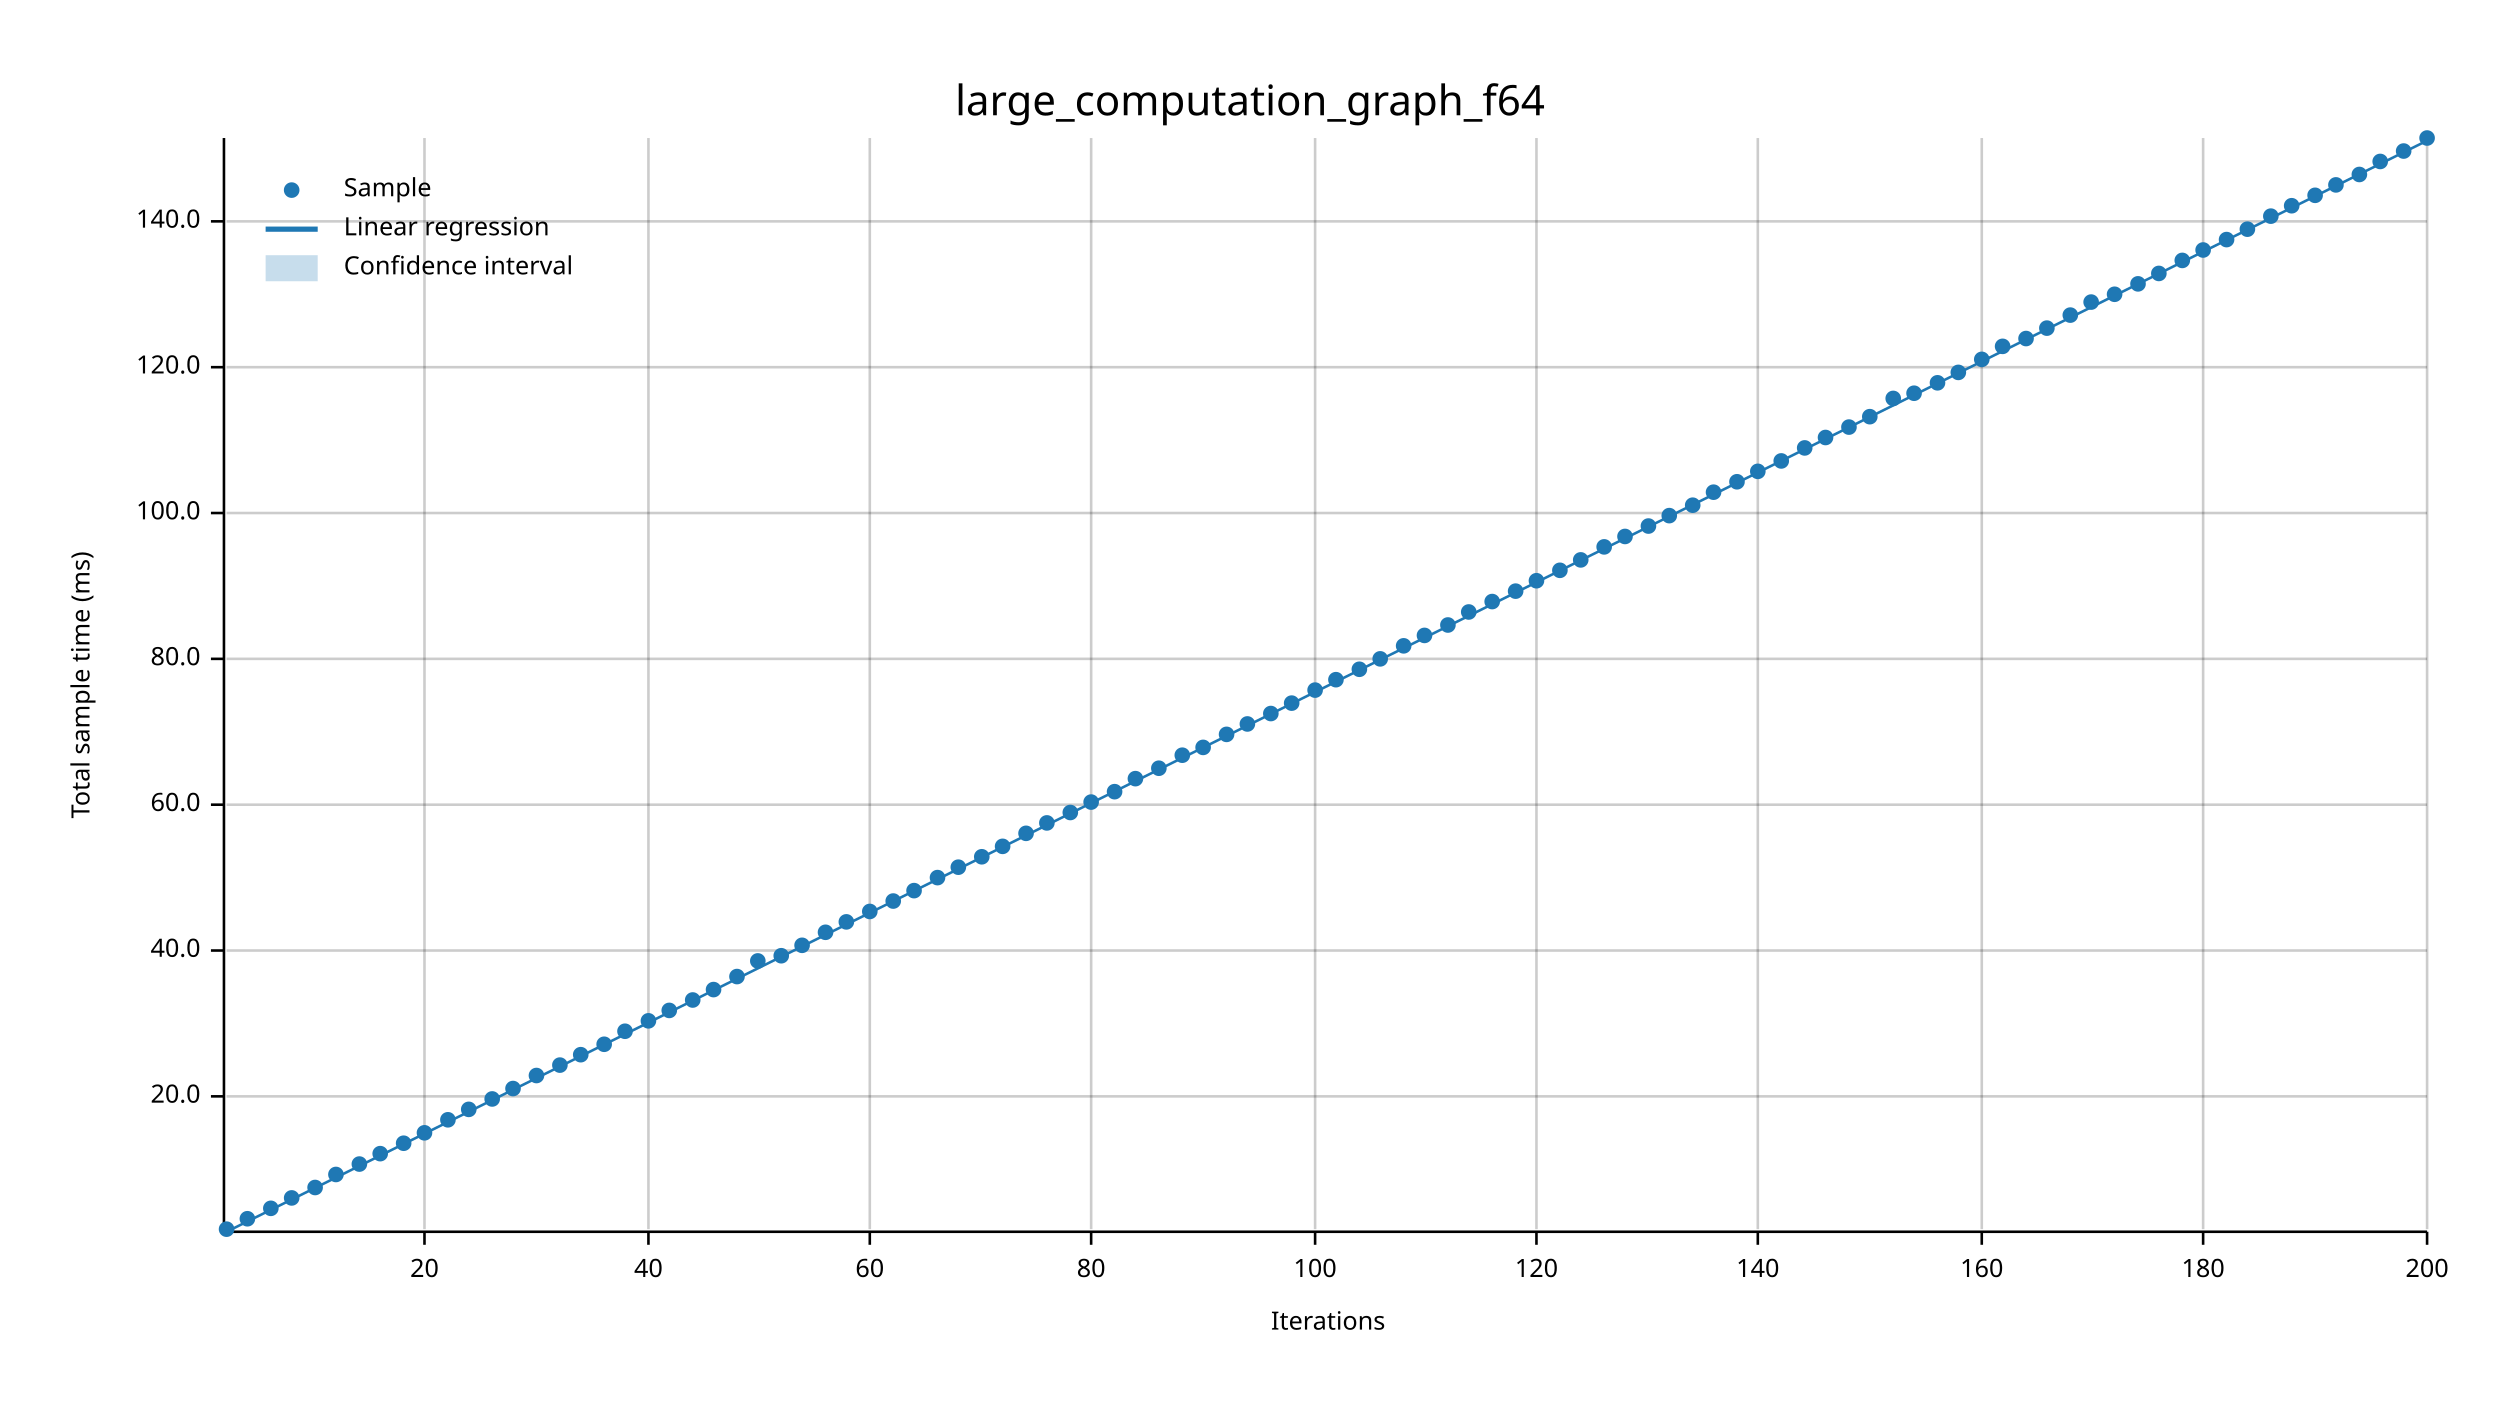
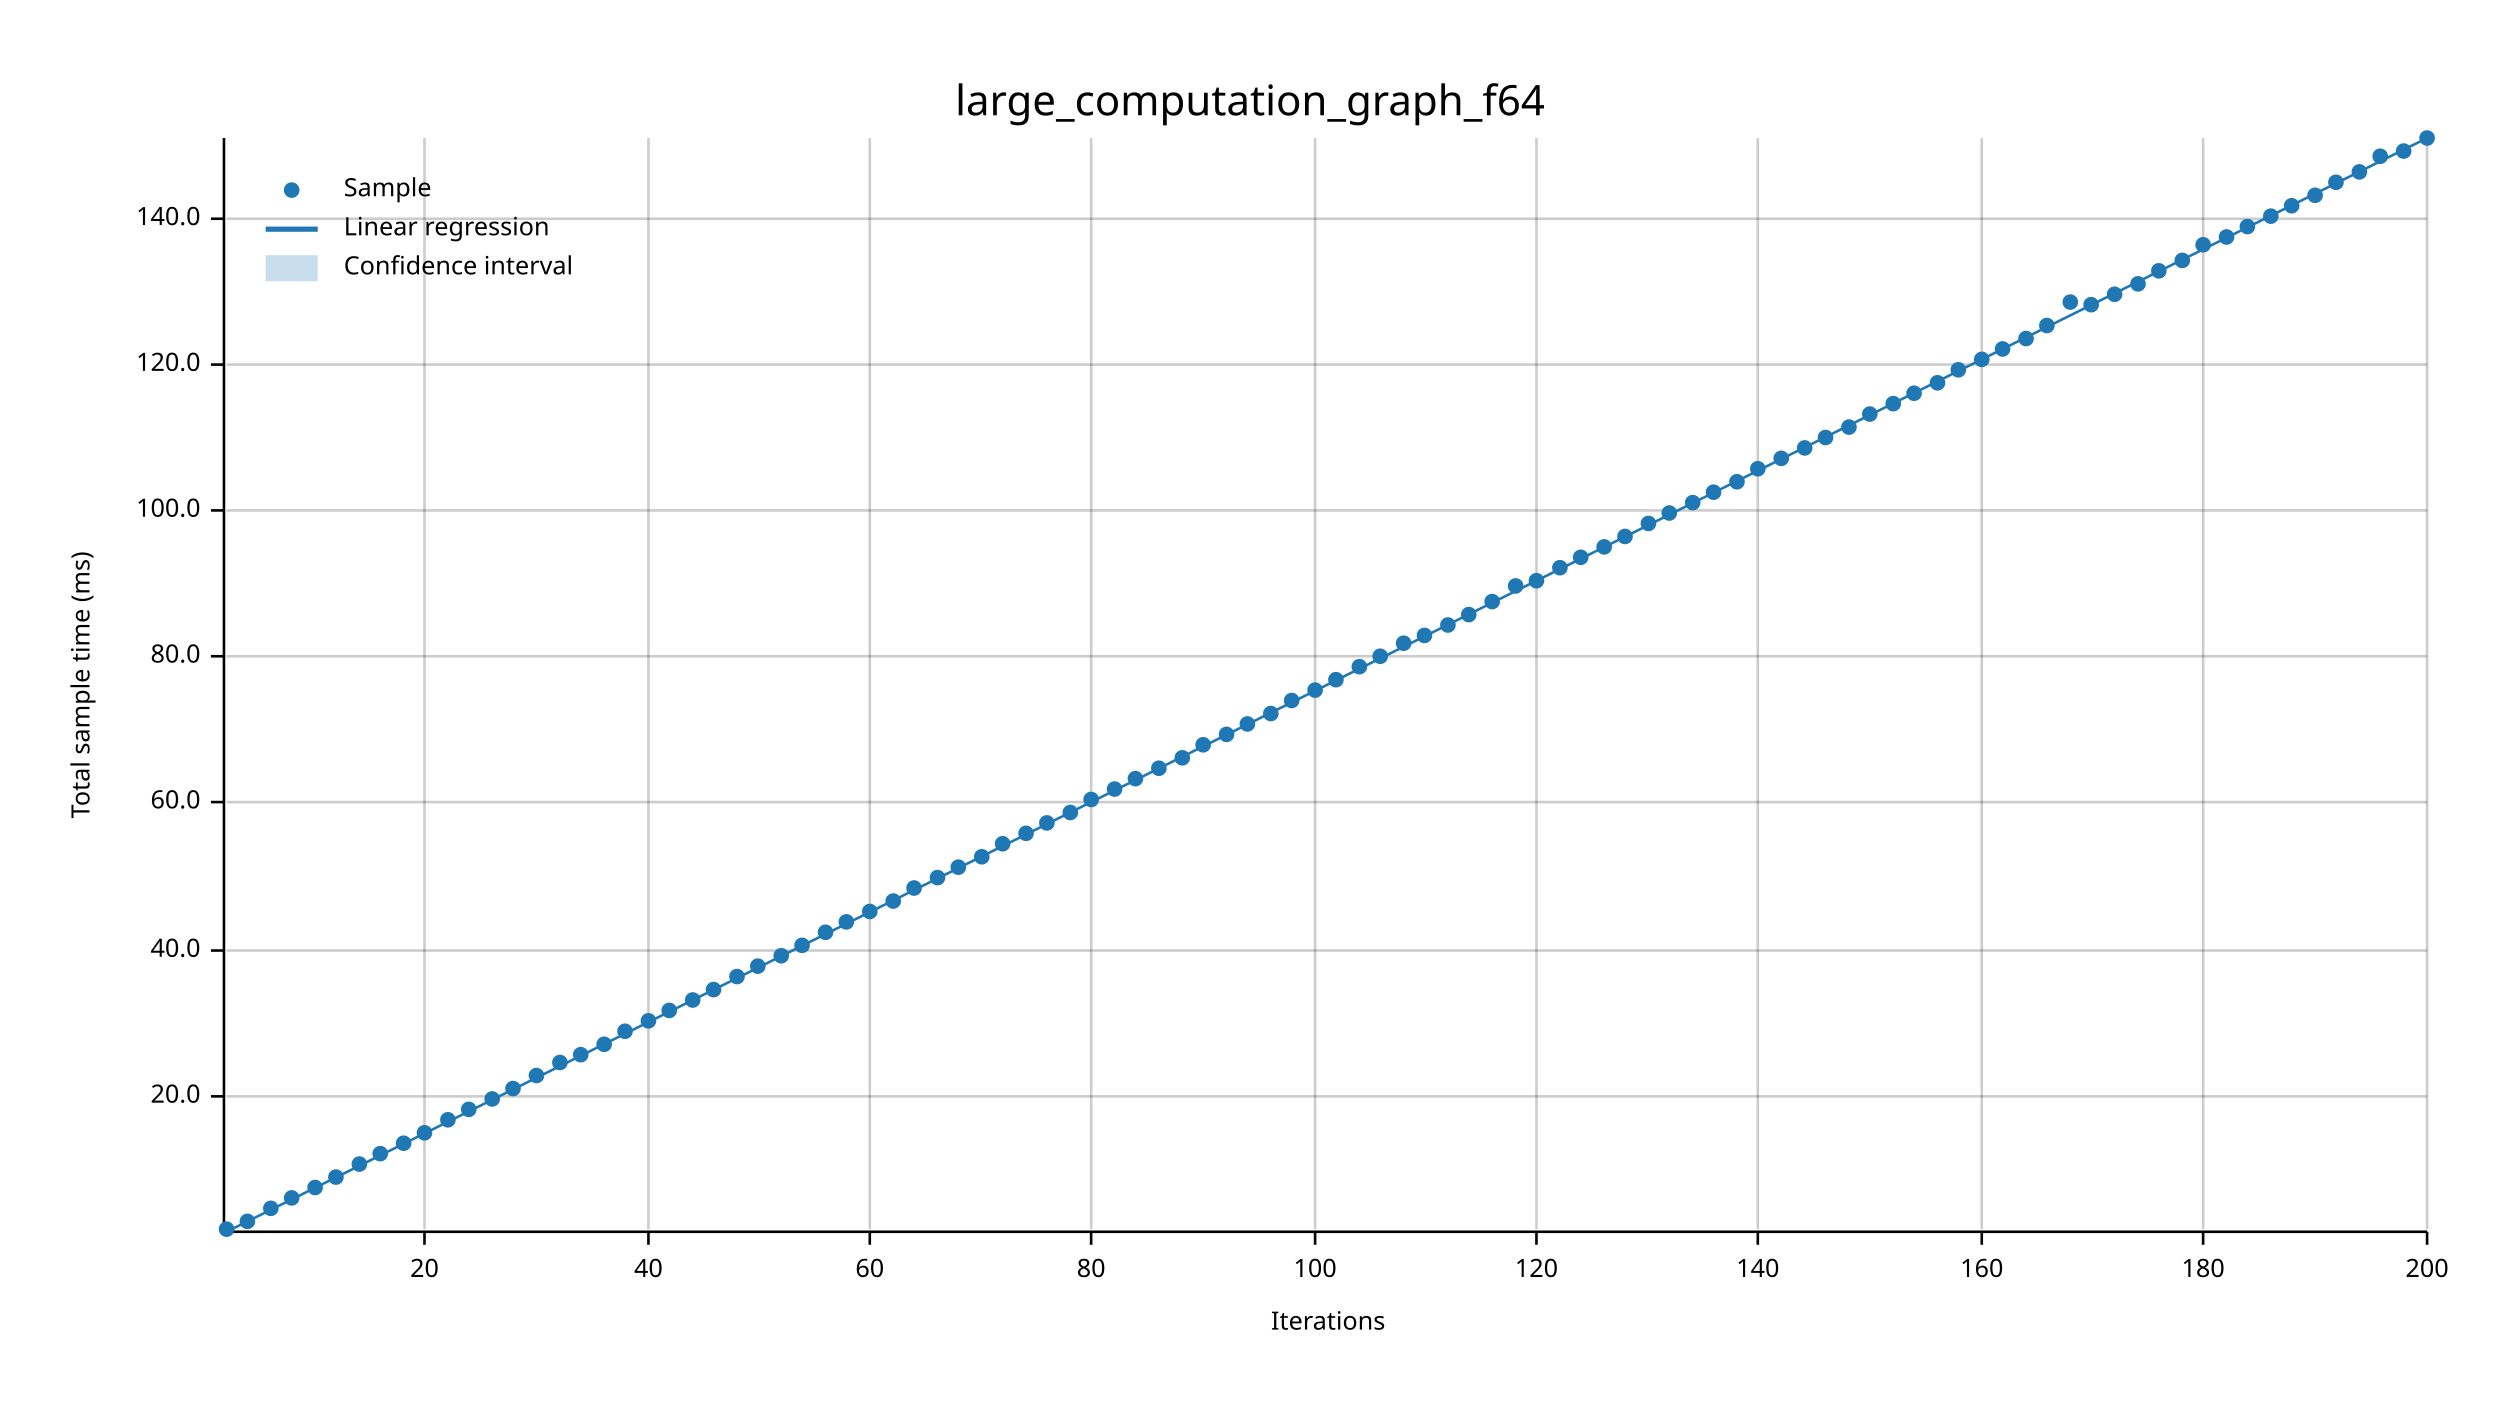
<svg xmlns="http://www.w3.org/2000/svg" width="960" height="540" viewBox="0 0 960 540">
  <text x="480" y="32" dy="0.76em" text-anchor="middle" font-family="sans-serif" font-size="16.129" opacity="1" fill="#000000">
large_computation_graph_f64
</text>
  <text x="27" y="263" dy="0.76em" text-anchor="middle" font-family="sans-serif" font-size="9.677" opacity="1" fill="#000000" transform="rotate(270, 27, 263)">
Total sample time (ms)
</text>
  <text x="510" y="513" dy="-0.5ex" text-anchor="middle" font-family="sans-serif" font-size="9.677" opacity="1" fill="#000000">
Iterations
</text>
  <line opacity="0.2" stroke="#000000" stroke-width="1" x1="163" y1="472" x2="163" y2="53" />
  <line opacity="0.2" stroke="#000000" stroke-width="1" x1="249" y1="472" x2="249" y2="53" />
  <line opacity="0.2" stroke="#000000" stroke-width="1" x1="334" y1="472" x2="334" y2="53" />
  <line opacity="0.2" stroke="#000000" stroke-width="1" x1="419" y1="472" x2="419" y2="53" />
  <line opacity="0.2" stroke="#000000" stroke-width="1" x1="505" y1="472" x2="505" y2="53" />
  <line opacity="0.2" stroke="#000000" stroke-width="1" x1="590" y1="472" x2="590" y2="53" />
  <line opacity="0.2" stroke="#000000" stroke-width="1" x1="675" y1="472" x2="675" y2="53" />
  <line opacity="0.2" stroke="#000000" stroke-width="1" x1="761" y1="472" x2="761" y2="53" />
  <line opacity="0.2" stroke="#000000" stroke-width="1" x1="846" y1="472" x2="846" y2="53" />
  <line opacity="0.2" stroke="#000000" stroke-width="1" x1="932" y1="472" x2="932" y2="53" />
  <line opacity="0.2" stroke="#000000" stroke-width="1" x1="87" y1="421" x2="932" y2="421" />
  <line opacity="0.2" stroke="#000000" stroke-width="1" x1="87" y1="365" x2="932" y2="365" />
-   <line opacity="0.2" stroke="#000000" stroke-width="1" x1="87" y1="309" x2="932" y2="309" />
-   <line opacity="0.2" stroke="#000000" stroke-width="1" x1="87" y1="253" x2="932" y2="253" />
-   <line opacity="0.2" stroke="#000000" stroke-width="1" x1="87" y1="197" x2="932" y2="197" />
-   <line opacity="0.2" stroke="#000000" stroke-width="1" x1="87" y1="141" x2="932" y2="141" />
-   <line opacity="0.2" stroke="#000000" stroke-width="1" x1="87" y1="85" x2="932" y2="85" />
+   <line opacity="0.2" stroke="#000000" stroke-width="1" x1="87" y1="308" x2="932" y2="308" />
+   <line opacity="0.2" stroke="#000000" stroke-width="1" x1="87" y1="252" x2="932" y2="252" />
+   <line opacity="0.2" stroke="#000000" stroke-width="1" x1="87" y1="196" x2="932" y2="196" />
+   <line opacity="0.2" stroke="#000000" stroke-width="1" x1="87" y1="140" x2="932" y2="140" />
+   <line opacity="0.2" stroke="#000000" stroke-width="1" x1="87" y1="84" x2="932" y2="84" />
  <polyline fill="none" opacity="1" stroke="#000000" stroke-width="1" points="86,53 86,472 " />
  <text x="77" y="421" dy="0.5ex" text-anchor="end" font-family="sans-serif" font-size="9.677" opacity="1" fill="#000000">
20.0
</text>
  <polyline fill="none" opacity="1" stroke="#000000" stroke-width="1" points="81,421 86,421 " />
  <text x="77" y="365" dy="0.5ex" text-anchor="end" font-family="sans-serif" font-size="9.677" opacity="1" fill="#000000">
40.0
</text>
  <polyline fill="none" opacity="1" stroke="#000000" stroke-width="1" points="81,365 86,365 " />
-   <text x="77" y="309" dy="0.5ex" text-anchor="end" font-family="sans-serif" font-size="9.677" opacity="1" fill="#000000">
+   <text x="77" y="308" dy="0.5ex" text-anchor="end" font-family="sans-serif" font-size="9.677" opacity="1" fill="#000000">
60.0
</text>
-   <polyline fill="none" opacity="1" stroke="#000000" stroke-width="1" points="81,309 86,309 " />
-   <text x="77" y="253" dy="0.5ex" text-anchor="end" font-family="sans-serif" font-size="9.677" opacity="1" fill="#000000">
+   <polyline fill="none" opacity="1" stroke="#000000" stroke-width="1" points="81,308 86,308 " />
+   <text x="77" y="252" dy="0.5ex" text-anchor="end" font-family="sans-serif" font-size="9.677" opacity="1" fill="#000000">
80.0
</text>
-   <polyline fill="none" opacity="1" stroke="#000000" stroke-width="1" points="81,253 86,253 " />
-   <text x="77" y="197" dy="0.5ex" text-anchor="end" font-family="sans-serif" font-size="9.677" opacity="1" fill="#000000">
+   <polyline fill="none" opacity="1" stroke="#000000" stroke-width="1" points="81,252 86,252 " />
+   <text x="77" y="196" dy="0.5ex" text-anchor="end" font-family="sans-serif" font-size="9.677" opacity="1" fill="#000000">
100.0
</text>
-   <polyline fill="none" opacity="1" stroke="#000000" stroke-width="1" points="81,197 86,197 " />
-   <text x="77" y="141" dy="0.5ex" text-anchor="end" font-family="sans-serif" font-size="9.677" opacity="1" fill="#000000">
+   <polyline fill="none" opacity="1" stroke="#000000" stroke-width="1" points="81,196 86,196 " />
+   <text x="77" y="140" dy="0.5ex" text-anchor="end" font-family="sans-serif" font-size="9.677" opacity="1" fill="#000000">
120.0
</text>
-   <polyline fill="none" opacity="1" stroke="#000000" stroke-width="1" points="81,141 86,141 " />
-   <text x="77" y="85" dy="0.5ex" text-anchor="end" font-family="sans-serif" font-size="9.677" opacity="1" fill="#000000">
+   <polyline fill="none" opacity="1" stroke="#000000" stroke-width="1" points="81,140 86,140 " />
+   <text x="77" y="84" dy="0.5ex" text-anchor="end" font-family="sans-serif" font-size="9.677" opacity="1" fill="#000000">
140.0
</text>
-   <polyline fill="none" opacity="1" stroke="#000000" stroke-width="1" points="81,85 86,85 " />
+   <polyline fill="none" opacity="1" stroke="#000000" stroke-width="1" points="81,84 86,84 " />
  <polyline fill="none" opacity="1" stroke="#000000" stroke-width="1" points="87,473 932,473 " />
  <text x="163" y="483" dy="0.76em" text-anchor="middle" font-family="sans-serif" font-size="9.677" opacity="1" fill="#000000">
20
</text>
  <polyline fill="none" opacity="1" stroke="#000000" stroke-width="1" points="163,473 163,478 " />
  <text x="249" y="483" dy="0.76em" text-anchor="middle" font-family="sans-serif" font-size="9.677" opacity="1" fill="#000000">
40
</text>
  <polyline fill="none" opacity="1" stroke="#000000" stroke-width="1" points="249,473 249,478 " />
  <text x="334" y="483" dy="0.76em" text-anchor="middle" font-family="sans-serif" font-size="9.677" opacity="1" fill="#000000">
60
</text>
  <polyline fill="none" opacity="1" stroke="#000000" stroke-width="1" points="334,473 334,478 " />
  <text x="419" y="483" dy="0.76em" text-anchor="middle" font-family="sans-serif" font-size="9.677" opacity="1" fill="#000000">
80
</text>
  <polyline fill="none" opacity="1" stroke="#000000" stroke-width="1" points="419,473 419,478 " />
  <text x="505" y="483" dy="0.76em" text-anchor="middle" font-family="sans-serif" font-size="9.677" opacity="1" fill="#000000">
100
</text>
  <polyline fill="none" opacity="1" stroke="#000000" stroke-width="1" points="505,473 505,478 " />
  <text x="590" y="483" dy="0.76em" text-anchor="middle" font-family="sans-serif" font-size="9.677" opacity="1" fill="#000000">
120
</text>
  <polyline fill="none" opacity="1" stroke="#000000" stroke-width="1" points="590,473 590,478 " />
  <text x="675" y="483" dy="0.76em" text-anchor="middle" font-family="sans-serif" font-size="9.677" opacity="1" fill="#000000">
140
</text>
  <polyline fill="none" opacity="1" stroke="#000000" stroke-width="1" points="675,473 675,478 " />
  <text x="761" y="483" dy="0.76em" text-anchor="middle" font-family="sans-serif" font-size="9.677" opacity="1" fill="#000000">
160
</text>
  <polyline fill="none" opacity="1" stroke="#000000" stroke-width="1" points="761,473 761,478 " />
  <text x="846" y="483" dy="0.76em" text-anchor="middle" font-family="sans-serif" font-size="9.677" opacity="1" fill="#000000">
180
</text>
  <polyline fill="none" opacity="1" stroke="#000000" stroke-width="1" points="846,473 846,478 " />
  <text x="932" y="483" dy="0.76em" text-anchor="middle" font-family="sans-serif" font-size="9.677" opacity="1" fill="#000000">
200
</text>
  <polyline fill="none" opacity="1" stroke="#000000" stroke-width="1" points="932,473 932,478 " />
  <circle cx="87" cy="472" r="3" opacity="1" fill="#1F78B4" stroke="none" stroke-width="1" />
-   <circle cx="95" cy="468" r="3" opacity="1" fill="#1F78B4" stroke="none" stroke-width="1" />
+   <circle cx="95" cy="469" r="3" opacity="1" fill="#1F78B4" stroke="none" stroke-width="1" />
  <circle cx="104" cy="464" r="3" opacity="1" fill="#1F78B4" stroke="none" stroke-width="1" />
  <circle cx="112" cy="460" r="3" opacity="1" fill="#1F78B4" stroke="none" stroke-width="1" />
  <circle cx="121" cy="456" r="3" opacity="1" fill="#1F78B4" stroke="none" stroke-width="1" />
-   <circle cx="129" cy="451" r="3" opacity="1" fill="#1F78B4" stroke="none" stroke-width="1" />
+   <circle cx="129" cy="452" r="3" opacity="1" fill="#1F78B4" stroke="none" stroke-width="1" />
  <circle cx="138" cy="447" r="3" opacity="1" fill="#1F78B4" stroke="none" stroke-width="1" />
  <circle cx="146" cy="443" r="3" opacity="1" fill="#1F78B4" stroke="none" stroke-width="1" />
  <circle cx="155" cy="439" r="3" opacity="1" fill="#1F78B4" stroke="none" stroke-width="1" />
  <circle cx="163" cy="435" r="3" opacity="1" fill="#1F78B4" stroke="none" stroke-width="1" />
  <circle cx="172" cy="430" r="3" opacity="1" fill="#1F78B4" stroke="none" stroke-width="1" />
  <circle cx="180" cy="426" r="3" opacity="1" fill="#1F78B4" stroke="none" stroke-width="1" />
  <circle cx="189" cy="422" r="3" opacity="1" fill="#1F78B4" stroke="none" stroke-width="1" />
  <circle cx="197" cy="418" r="3" opacity="1" fill="#1F78B4" stroke="none" stroke-width="1" />
  <circle cx="206" cy="413" r="3" opacity="1" fill="#1F78B4" stroke="none" stroke-width="1" />
-   <circle cx="215" cy="409" r="3" opacity="1" fill="#1F78B4" stroke="none" stroke-width="1" />
+   <circle cx="215" cy="408" r="3" opacity="1" fill="#1F78B4" stroke="none" stroke-width="1" />
  <circle cx="223" cy="405" r="3" opacity="1" fill="#1F78B4" stroke="none" stroke-width="1" />
  <circle cx="232" cy="401" r="3" opacity="1" fill="#1F78B4" stroke="none" stroke-width="1" />
  <circle cx="240" cy="396" r="3" opacity="1" fill="#1F78B4" stroke="none" stroke-width="1" />
  <circle cx="249" cy="392" r="3" opacity="1" fill="#1F78B4" stroke="none" stroke-width="1" />
  <circle cx="257" cy="388" r="3" opacity="1" fill="#1F78B4" stroke="none" stroke-width="1" />
  <circle cx="266" cy="384" r="3" opacity="1" fill="#1F78B4" stroke="none" stroke-width="1" />
  <circle cx="274" cy="380" r="3" opacity="1" fill="#1F78B4" stroke="none" stroke-width="1" />
  <circle cx="283" cy="375" r="3" opacity="1" fill="#1F78B4" stroke="none" stroke-width="1" />
-   <circle cx="291" cy="369" r="3" opacity="1" fill="#1F78B4" stroke="none" stroke-width="1" />
+   <circle cx="291" cy="371" r="3" opacity="1" fill="#1F78B4" stroke="none" stroke-width="1" />
  <circle cx="300" cy="367" r="3" opacity="1" fill="#1F78B4" stroke="none" stroke-width="1" />
  <circle cx="308" cy="363" r="3" opacity="1" fill="#1F78B4" stroke="none" stroke-width="1" />
  <circle cx="317" cy="358" r="3" opacity="1" fill="#1F78B4" stroke="none" stroke-width="1" />
  <circle cx="325" cy="354" r="3" opacity="1" fill="#1F78B4" stroke="none" stroke-width="1" />
  <circle cx="334" cy="350" r="3" opacity="1" fill="#1F78B4" stroke="none" stroke-width="1" />
  <circle cx="343" cy="346" r="3" opacity="1" fill="#1F78B4" stroke="none" stroke-width="1" />
-   <circle cx="351" cy="342" r="3" opacity="1" fill="#1F78B4" stroke="none" stroke-width="1" />
+   <circle cx="351" cy="341" r="3" opacity="1" fill="#1F78B4" stroke="none" stroke-width="1" />
  <circle cx="360" cy="337" r="3" opacity="1" fill="#1F78B4" stroke="none" stroke-width="1" />
  <circle cx="368" cy="333" r="3" opacity="1" fill="#1F78B4" stroke="none" stroke-width="1" />
  <circle cx="377" cy="329" r="3" opacity="1" fill="#1F78B4" stroke="none" stroke-width="1" />
-   <circle cx="385" cy="325" r="3" opacity="1" fill="#1F78B4" stroke="none" stroke-width="1" />
+   <circle cx="385" cy="324" r="3" opacity="1" fill="#1F78B4" stroke="none" stroke-width="1" />
  <circle cx="394" cy="320" r="3" opacity="1" fill="#1F78B4" stroke="none" stroke-width="1" />
  <circle cx="402" cy="316" r="3" opacity="1" fill="#1F78B4" stroke="none" stroke-width="1" />
  <circle cx="411" cy="312" r="3" opacity="1" fill="#1F78B4" stroke="none" stroke-width="1" />
-   <circle cx="419" cy="308" r="3" opacity="1" fill="#1F78B4" stroke="none" stroke-width="1" />
-   <circle cx="428" cy="304" r="3" opacity="1" fill="#1F78B4" stroke="none" stroke-width="1" />
+   <circle cx="419" cy="307" r="3" opacity="1" fill="#1F78B4" stroke="none" stroke-width="1" />
+   <circle cx="428" cy="303" r="3" opacity="1" fill="#1F78B4" stroke="none" stroke-width="1" />
  <circle cx="436" cy="299" r="3" opacity="1" fill="#1F78B4" stroke="none" stroke-width="1" />
  <circle cx="445" cy="295" r="3" opacity="1" fill="#1F78B4" stroke="none" stroke-width="1" />
-   <circle cx="454" cy="290" r="3" opacity="1" fill="#1F78B4" stroke="none" stroke-width="1" />
-   <circle cx="462" cy="287" r="3" opacity="1" fill="#1F78B4" stroke="none" stroke-width="1" />
+   <circle cx="454" cy="291" r="3" opacity="1" fill="#1F78B4" stroke="none" stroke-width="1" />
+   <circle cx="462" cy="286" r="3" opacity="1" fill="#1F78B4" stroke="none" stroke-width="1" />
  <circle cx="471" cy="282" r="3" opacity="1" fill="#1F78B4" stroke="none" stroke-width="1" />
  <circle cx="479" cy="278" r="3" opacity="1" fill="#1F78B4" stroke="none" stroke-width="1" />
  <circle cx="488" cy="274" r="3" opacity="1" fill="#1F78B4" stroke="none" stroke-width="1" />
-   <circle cx="496" cy="270" r="3" opacity="1" fill="#1F78B4" stroke="none" stroke-width="1" />
+   <circle cx="496" cy="269" r="3" opacity="1" fill="#1F78B4" stroke="none" stroke-width="1" />
  <circle cx="505" cy="265" r="3" opacity="1" fill="#1F78B4" stroke="none" stroke-width="1" />
  <circle cx="513" cy="261" r="3" opacity="1" fill="#1F78B4" stroke="none" stroke-width="1" />
-   <circle cx="522" cy="257" r="3" opacity="1" fill="#1F78B4" stroke="none" stroke-width="1" />
-   <circle cx="530" cy="253" r="3" opacity="1" fill="#1F78B4" stroke="none" stroke-width="1" />
-   <circle cx="539" cy="248" r="3" opacity="1" fill="#1F78B4" stroke="none" stroke-width="1" />
+   <circle cx="522" cy="256" r="3" opacity="1" fill="#1F78B4" stroke="none" stroke-width="1" />
+   <circle cx="530" cy="252" r="3" opacity="1" fill="#1F78B4" stroke="none" stroke-width="1" />
+   <circle cx="539" cy="247" r="3" opacity="1" fill="#1F78B4" stroke="none" stroke-width="1" />
  <circle cx="547" cy="244" r="3" opacity="1" fill="#1F78B4" stroke="none" stroke-width="1" />
  <circle cx="556" cy="240" r="3" opacity="1" fill="#1F78B4" stroke="none" stroke-width="1" />
-   <circle cx="564" cy="235" r="3" opacity="1" fill="#1F78B4" stroke="none" stroke-width="1" />
+   <circle cx="564" cy="236" r="3" opacity="1" fill="#1F78B4" stroke="none" stroke-width="1" />
  <circle cx="573" cy="231" r="3" opacity="1" fill="#1F78B4" stroke="none" stroke-width="1" />
-   <circle cx="582" cy="227" r="3" opacity="1" fill="#1F78B4" stroke="none" stroke-width="1" />
+   <circle cx="582" cy="225" r="3" opacity="1" fill="#1F78B4" stroke="none" stroke-width="1" />
  <circle cx="590" cy="223" r="3" opacity="1" fill="#1F78B4" stroke="none" stroke-width="1" />
-   <circle cx="599" cy="219" r="3" opacity="1" fill="#1F78B4" stroke="none" stroke-width="1" />
-   <circle cx="607" cy="215" r="3" opacity="1" fill="#1F78B4" stroke="none" stroke-width="1" />
+   <circle cx="599" cy="218" r="3" opacity="1" fill="#1F78B4" stroke="none" stroke-width="1" />
+   <circle cx="607" cy="214" r="3" opacity="1" fill="#1F78B4" stroke="none" stroke-width="1" />
  <circle cx="616" cy="210" r="3" opacity="1" fill="#1F78B4" stroke="none" stroke-width="1" />
  <circle cx="624" cy="206" r="3" opacity="1" fill="#1F78B4" stroke="none" stroke-width="1" />
-   <circle cx="633" cy="202" r="3" opacity="1" fill="#1F78B4" stroke="none" stroke-width="1" />
-   <circle cx="641" cy="198" r="3" opacity="1" fill="#1F78B4" stroke="none" stroke-width="1" />
-   <circle cx="650" cy="194" r="3" opacity="1" fill="#1F78B4" stroke="none" stroke-width="1" />
+   <circle cx="633" cy="201" r="3" opacity="1" fill="#1F78B4" stroke="none" stroke-width="1" />
+   <circle cx="641" cy="197" r="3" opacity="1" fill="#1F78B4" stroke="none" stroke-width="1" />
+   <circle cx="650" cy="193" r="3" opacity="1" fill="#1F78B4" stroke="none" stroke-width="1" />
  <circle cx="658" cy="189" r="3" opacity="1" fill="#1F78B4" stroke="none" stroke-width="1" />
  <circle cx="667" cy="185" r="3" opacity="1" fill="#1F78B4" stroke="none" stroke-width="1" />
-   <circle cx="675" cy="181" r="3" opacity="1" fill="#1F78B4" stroke="none" stroke-width="1" />
-   <circle cx="684" cy="177" r="3" opacity="1" fill="#1F78B4" stroke="none" stroke-width="1" />
+   <circle cx="675" cy="180" r="3" opacity="1" fill="#1F78B4" stroke="none" stroke-width="1" />
+   <circle cx="684" cy="176" r="3" opacity="1" fill="#1F78B4" stroke="none" stroke-width="1" />
  <circle cx="693" cy="172" r="3" opacity="1" fill="#1F78B4" stroke="none" stroke-width="1" />
  <circle cx="701" cy="168" r="3" opacity="1" fill="#1F78B4" stroke="none" stroke-width="1" />
  <circle cx="710" cy="164" r="3" opacity="1" fill="#1F78B4" stroke="none" stroke-width="1" />
-   <circle cx="718" cy="160" r="3" opacity="1" fill="#1F78B4" stroke="none" stroke-width="1" />
-   <circle cx="727" cy="153" r="3" opacity="1" fill="#1F78B4" stroke="none" stroke-width="1" />
+   <circle cx="718" cy="159" r="3" opacity="1" fill="#1F78B4" stroke="none" stroke-width="1" />
+   <circle cx="727" cy="155" r="3" opacity="1" fill="#1F78B4" stroke="none" stroke-width="1" />
  <circle cx="735" cy="151" r="3" opacity="1" fill="#1F78B4" stroke="none" stroke-width="1" />
  <circle cx="744" cy="147" r="3" opacity="1" fill="#1F78B4" stroke="none" stroke-width="1" />
-   <circle cx="752" cy="143" r="3" opacity="1" fill="#1F78B4" stroke="none" stroke-width="1" />
+   <circle cx="752" cy="142" r="3" opacity="1" fill="#1F78B4" stroke="none" stroke-width="1" />
  <circle cx="761" cy="138" r="3" opacity="1" fill="#1F78B4" stroke="none" stroke-width="1" />
-   <circle cx="769" cy="133" r="3" opacity="1" fill="#1F78B4" stroke="none" stroke-width="1" />
+   <circle cx="769" cy="134" r="3" opacity="1" fill="#1F78B4" stroke="none" stroke-width="1" />
  <circle cx="778" cy="130" r="3" opacity="1" fill="#1F78B4" stroke="none" stroke-width="1" />
-   <circle cx="786" cy="126" r="3" opacity="1" fill="#1F78B4" stroke="none" stroke-width="1" />
-   <circle cx="795" cy="121" r="3" opacity="1" fill="#1F78B4" stroke="none" stroke-width="1" />
-   <circle cx="803" cy="116" r="3" opacity="1" fill="#1F78B4" stroke="none" stroke-width="1" />
+   <circle cx="786" cy="125" r="3" opacity="1" fill="#1F78B4" stroke="none" stroke-width="1" />
+   <circle cx="795" cy="116" r="3" opacity="1" fill="#1F78B4" stroke="none" stroke-width="1" />
+   <circle cx="803" cy="117" r="3" opacity="1" fill="#1F78B4" stroke="none" stroke-width="1" />
  <circle cx="812" cy="113" r="3" opacity="1" fill="#1F78B4" stroke="none" stroke-width="1" />
  <circle cx="821" cy="109" r="3" opacity="1" fill="#1F78B4" stroke="none" stroke-width="1" />
-   <circle cx="829" cy="105" r="3" opacity="1" fill="#1F78B4" stroke="none" stroke-width="1" />
+   <circle cx="829" cy="104" r="3" opacity="1" fill="#1F78B4" stroke="none" stroke-width="1" />
  <circle cx="838" cy="100" r="3" opacity="1" fill="#1F78B4" stroke="none" stroke-width="1" />
-   <circle cx="846" cy="96" r="3" opacity="1" fill="#1F78B4" stroke="none" stroke-width="1" />
-   <circle cx="855" cy="92" r="3" opacity="1" fill="#1F78B4" stroke="none" stroke-width="1" />
-   <circle cx="863" cy="88" r="3" opacity="1" fill="#1F78B4" stroke="none" stroke-width="1" />
+   <circle cx="846" cy="94" r="3" opacity="1" fill="#1F78B4" stroke="none" stroke-width="1" />
+   <circle cx="855" cy="91" r="3" opacity="1" fill="#1F78B4" stroke="none" stroke-width="1" />
+   <circle cx="863" cy="87" r="3" opacity="1" fill="#1F78B4" stroke="none" stroke-width="1" />
  <circle cx="872" cy="83" r="3" opacity="1" fill="#1F78B4" stroke="none" stroke-width="1" />
  <circle cx="880" cy="79" r="3" opacity="1" fill="#1F78B4" stroke="none" stroke-width="1" />
  <circle cx="889" cy="75" r="3" opacity="1" fill="#1F78B4" stroke="none" stroke-width="1" />
-   <circle cx="897" cy="71" r="3" opacity="1" fill="#1F78B4" stroke="none" stroke-width="1" />
-   <circle cx="906" cy="67" r="3" opacity="1" fill="#1F78B4" stroke="none" stroke-width="1" />
-   <circle cx="914" cy="62" r="3" opacity="1" fill="#1F78B4" stroke="none" stroke-width="1" />
+   <circle cx="897" cy="70" r="3" opacity="1" fill="#1F78B4" stroke="none" stroke-width="1" />
+   <circle cx="906" cy="66" r="3" opacity="1" fill="#1F78B4" stroke="none" stroke-width="1" />
+   <circle cx="914" cy="60" r="3" opacity="1" fill="#1F78B4" stroke="none" stroke-width="1" />
  <circle cx="923" cy="58" r="3" opacity="1" fill="#1F78B4" stroke="none" stroke-width="1" />
  <circle cx="932" cy="53" r="3" opacity="1" fill="#1F78B4" stroke="none" stroke-width="1" />
-   <polyline fill="none" opacity="1" stroke="#1F78B4" stroke-width="1" points="87,473 932,54 " />
-   <polygon opacity="0.25" fill="#1F78B4" points="87,473 932,54 932,54 " />
+   <polyline fill="none" opacity="1" stroke="#1F78B4" stroke-width="1" points="87,473 932,53 " />
+   <polygon opacity="0.25" fill="#1F78B4" points="87,473 932,53 932,53 " />
  <text x="132" y="68" dy="0.76em" text-anchor="start" font-family="sans-serif" font-size="9.677" opacity="1" fill="#000000">
Sample
</text>
  <text x="132" y="83" dy="0.76em" text-anchor="start" font-family="sans-serif" font-size="9.677" opacity="1" fill="#000000">
Linear regression
</text>
  <text x="132" y="98" dy="0.76em" text-anchor="start" font-family="sans-serif" font-size="9.677" opacity="1" fill="#000000">
Confidence interval
</text>
  <circle cx="112" cy="73" r="3" opacity="1" fill="#1F78B4" stroke="none" stroke-width="1" />
  <polyline fill="none" opacity="1" stroke="#1F78B4" stroke-width="2" points="102,88 122,88 " />
  <rect x="102" y="98" width="20" height="10" opacity="0.25" fill="#1F78B4" stroke="none" />
</svg>
